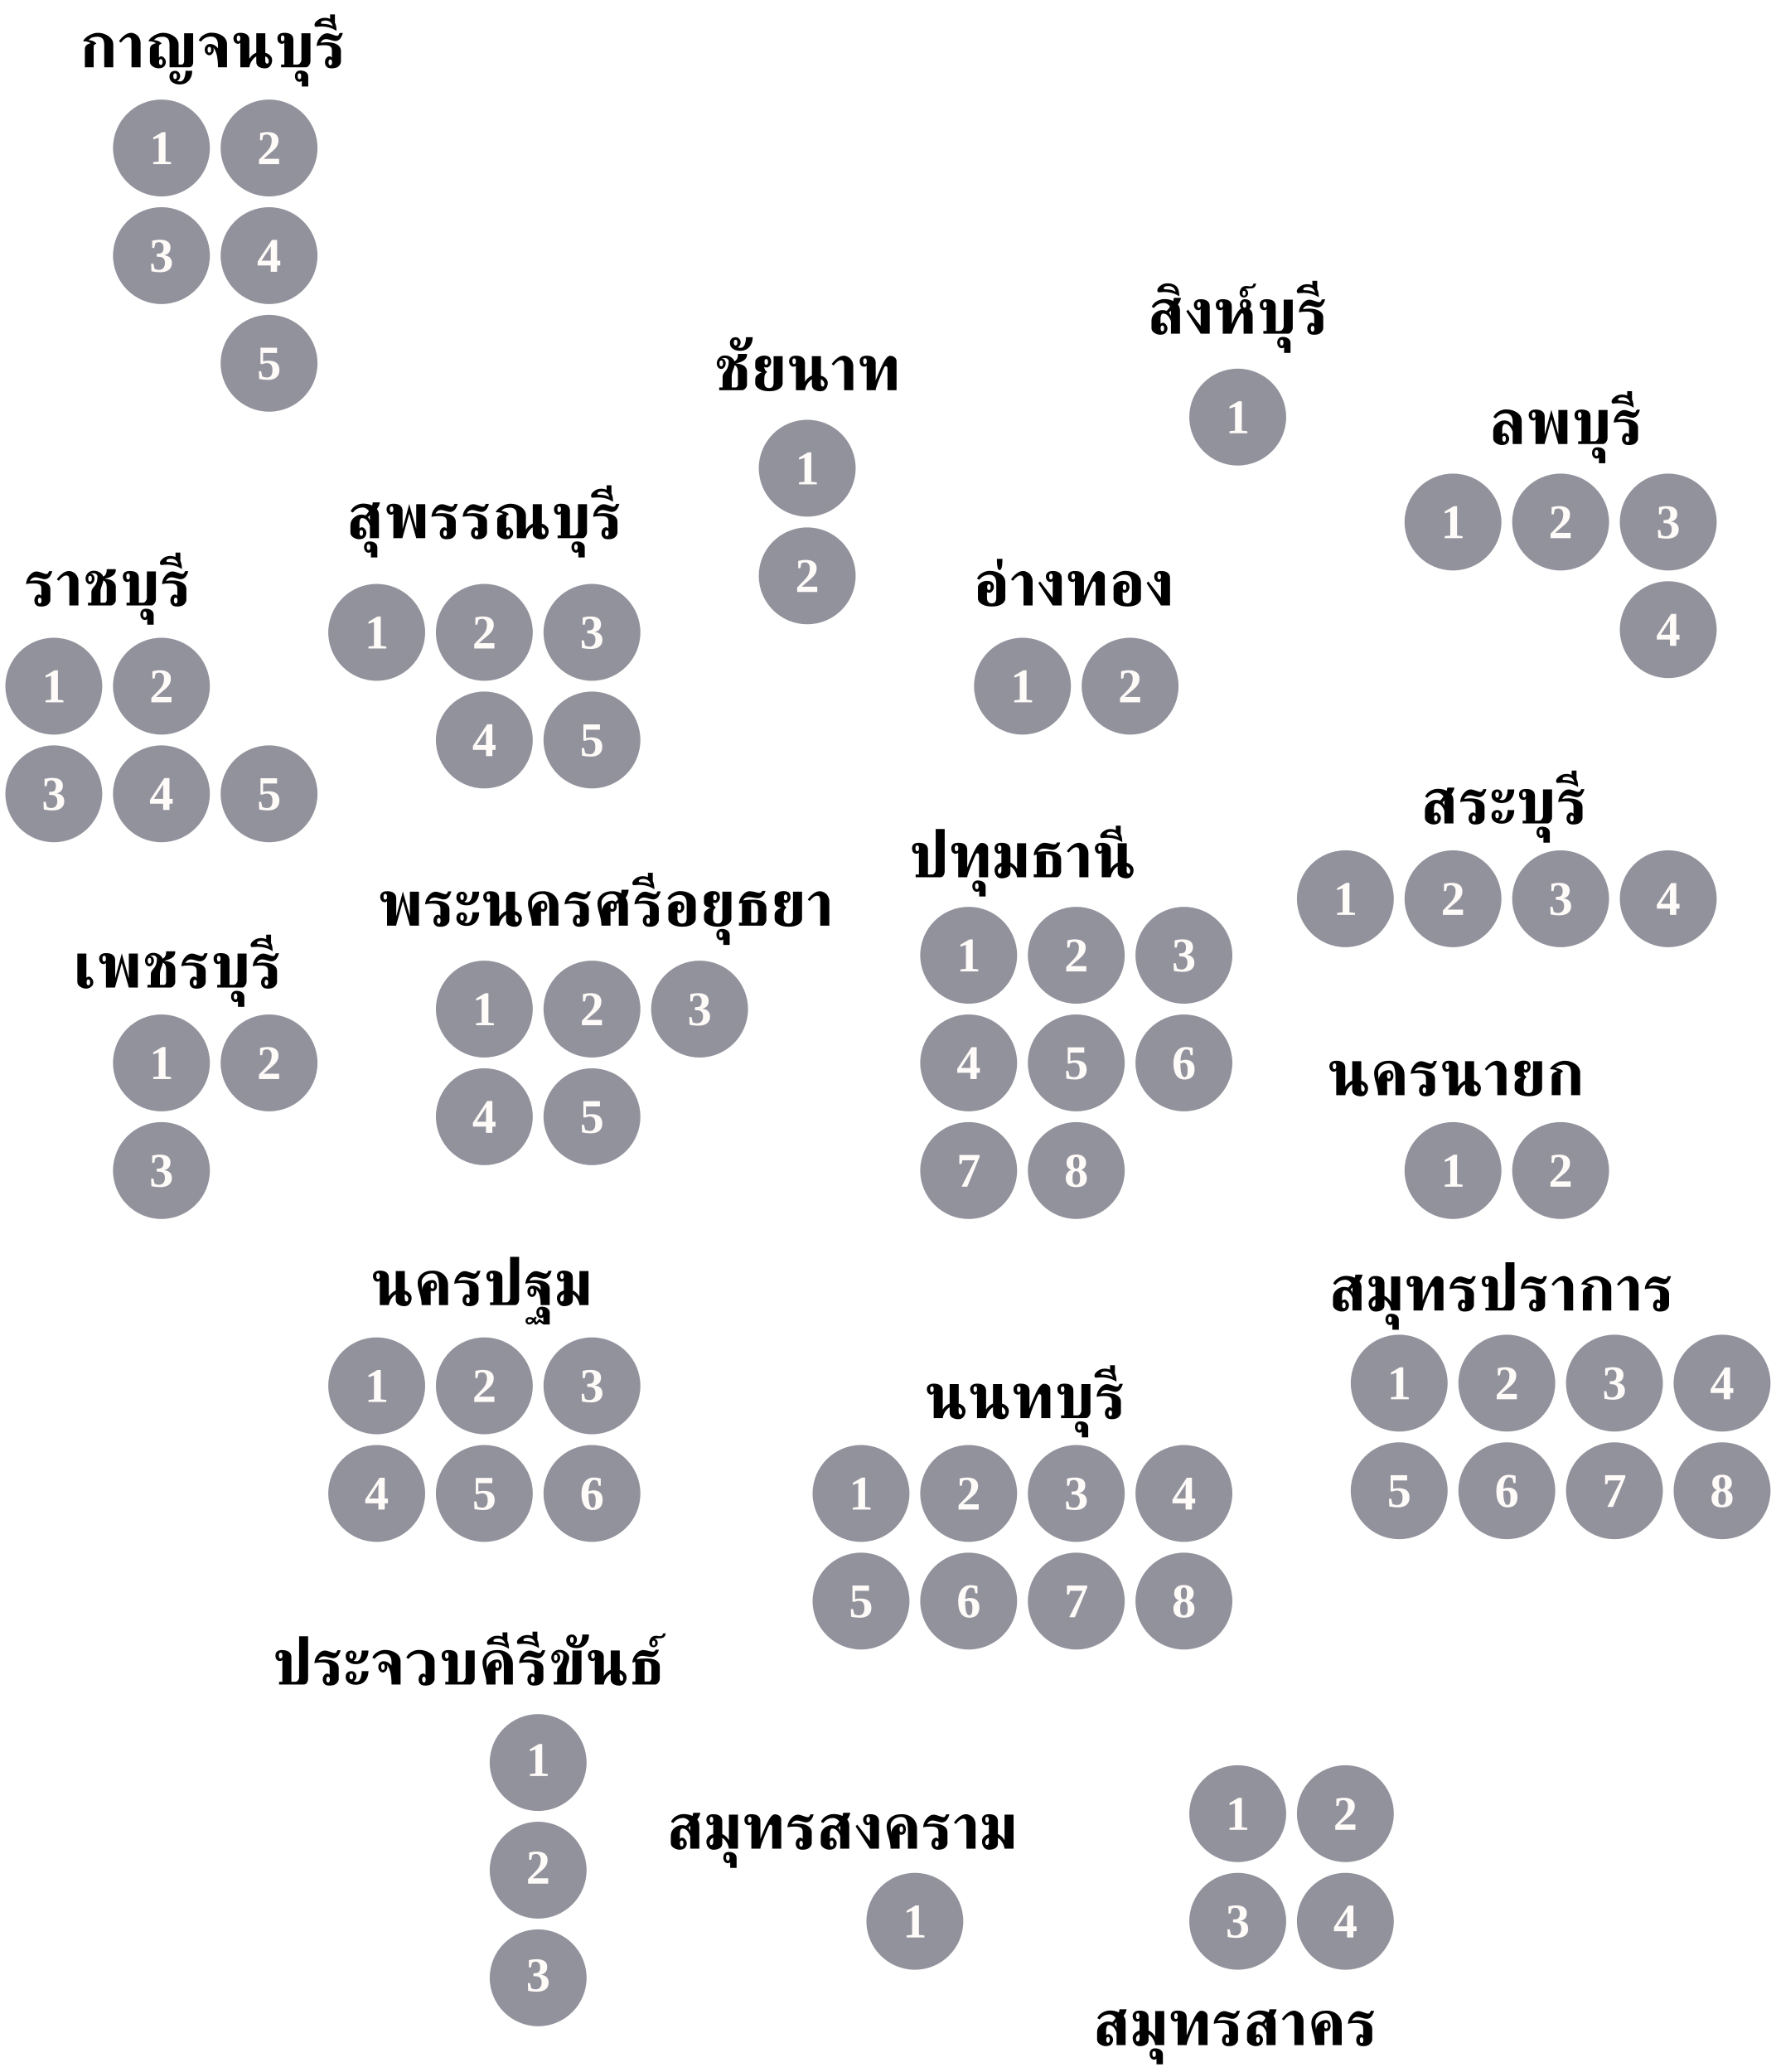
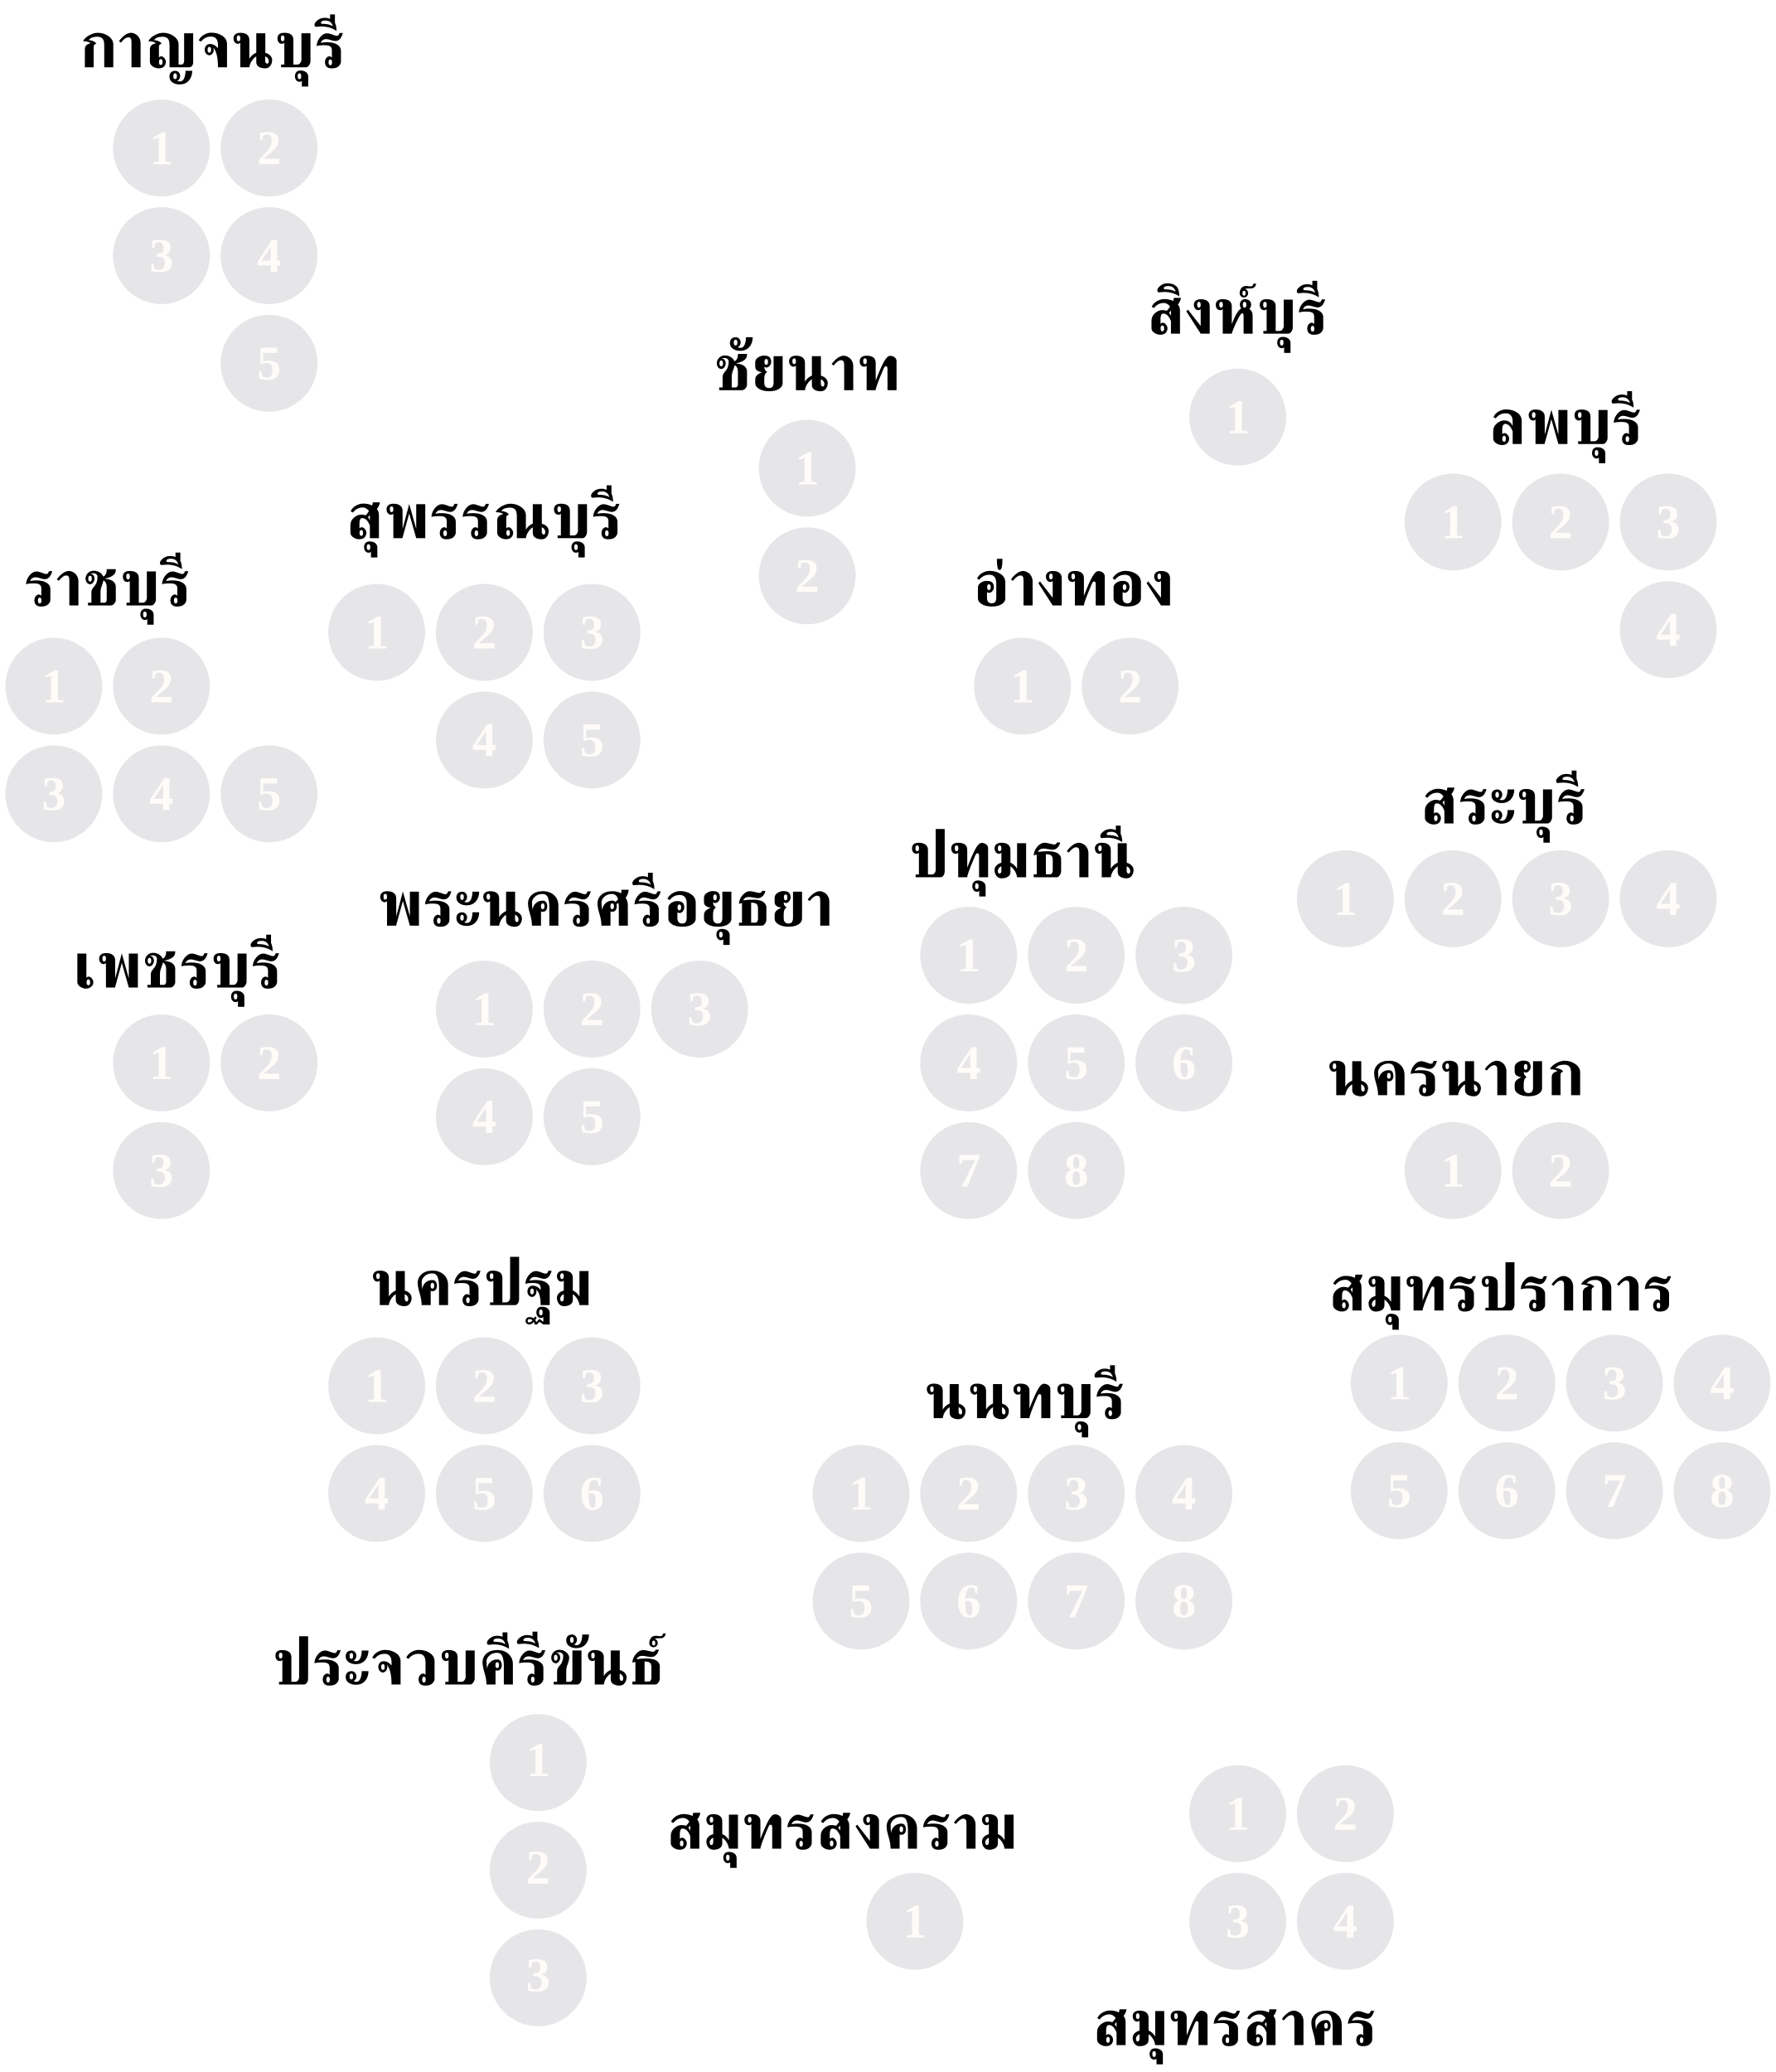
<svg xmlns="http://www.w3.org/2000/svg" width="660" height="770" viewBox="0 0 660 770" fill="none">
  <g id="region-2">
    <g id="province-72">
      <g id="SPB_5" style="pointer-events: all; cursor: pointer; transform: scale(1);">
        <g id="text_1">
-           <circle cx="220" cy="275" r="18" fill="rgb(146, 146, 157)" />
+           <circle cx="220" cy="275" r="18" fill="rgb(146 146 157 / 23%)" />
          <text x="220" y="281" text-anchor="middle" font-size="18" font-weight="bold" fill="#FFFBF8">5</text>
        </g>
      </g>
      <g id="SPB_4" style="pointer-events: all; cursor: pointer; transform: scale(1);">
        <g id="text_2">
-           <circle cx="180" cy="275" r="18" fill="rgb(146, 146, 157)" />
+           <circle cx="180" cy="275" r="18" fill="rgb(146 146 157 / 23%)" />
          <text x="180" y="281" text-anchor="middle" font-size="18" font-weight="bold" fill="#FFFBF8">4</text>
        </g>
      </g>
      <g id="SPB_3" style="pointer-events: all; cursor: pointer; transform: scale(1);">
        <g id="text_3">
-           <circle cx="220" cy="235" r="18" fill="rgb(146, 146, 157)" />
+           <circle cx="220" cy="235" r="18" fill="rgb(146 146 157 / 23%)" />
          <text x="220" y="241" text-anchor="middle" font-size="18" font-weight="bold" fill="#FFFBF8">3</text>
        </g>
      </g>
      <g id="SPB_2" style="pointer-events: all; cursor: pointer; transform: scale(1);">
        <g id="text_4">
-           <circle cx="180" cy="235" r="18" fill="rgb(146, 146, 157)" />
+           <circle cx="180" cy="235" r="18" fill="rgb(146 146 157 / 23%)" />
          <text x="180" y="241" text-anchor="middle" font-size="18" font-weight="bold" fill="#FFFBF8">2</text>
        </g>
      </g>
      <g id="SPB_1" style="pointer-events: all; cursor: pointer; transform: scale(1);">
        <g id="text_5">
-           <circle cx="140" cy="235" r="18" fill="rgb(146, 146, 157)" />
+           <circle cx="140" cy="235" r="18" fill="rgb(146 146 157 / 23%)" />
          <text x="140" y="241" text-anchor="middle" font-size="18" font-weight="bold" fill="#FFFBF8">1</text>
        </g>
      </g>
      <g id="SPB_name" style="cursor: pointer;">
        <rect x="118" y="175" width="125" height="35" rx="4" fill="transparent" />
        <text x="180" y="200" text-anchor="middle" font-size="24" font-weight="bold" fill="#000">สุพรรณบุรี</text>
      </g>
    </g>
    <g id="province-15">
      <g id="ATG_2" style="pointer-events: all; cursor: pointer; transform: scale(1);">
        <g id="text_6">
-           <circle cx="420" cy="255" r="18" fill="rgb(146, 146, 157)" />
+           <circle cx="420" cy="255" r="18" fill="rgb(146 146 157 / 23%)" />
          <text x="420" y="261" text-anchor="middle" font-size="18" font-weight="bold" fill="#FFFBF8">2</text>
        </g>
      </g>
      <g id="ATG_1" style="pointer-events: all; cursor: pointer; transform: scale(1);">
        <g id="text_7">
-           <circle cx="380" cy="255" r="18" fill="rgb(146, 146, 157)" />
+           <circle cx="380" cy="255" r="18" fill="rgb(146 146 157 / 23%)" />
          <text x="380" y="261" text-anchor="middle" font-size="18" font-weight="bold" fill="#FFFBF8">1</text>
        </g>
      </g>
      <g id="ATG_name" style="cursor: pointer;">
        <rect x="353" y="200" width="94" height="35" rx="4" fill="transparent" />
        <text x="399" y="225" text-anchor="middle" font-size="24" font-weight="bold" fill="#000">อ่างทอง</text>
      </g>
    </g>
    <g id="province-14">
      <g id="AYA_5" style="pointer-events: all; cursor: pointer; transform: scale(1);">
        <g id="text_8">
-           <circle cx="220" cy="415" r="18" fill="rgb(146, 146, 157)" />
+           <circle cx="220" cy="415" r="18" fill="rgb(146 146 157 / 23%)" />
          <text x="220" y="421" text-anchor="middle" font-size="18" font-weight="bold" fill="#FFFBF8">5</text>
        </g>
      </g>
      <g id="AYA_4" style="pointer-events: all; cursor: pointer; transform: scale(1);">
        <g id="text_9">
-           <circle cx="180" cy="415" r="18" fill="rgb(146, 146, 157)" />
+           <circle cx="180" cy="415" r="18" fill="rgb(146 146 157 / 23%)" />
          <text x="180" y="421" text-anchor="middle" font-size="18" font-weight="bold" fill="#FFFBF8">4</text>
        </g>
      </g>
      <g id="AYA_3" style="pointer-events: all; cursor: pointer; transform: scale(1);">
        <g id="text_10">
-           <circle cx="260" cy="375" r="18" fill="rgb(146, 146, 157)" />
+           <circle cx="260" cy="375" r="18" fill="rgb(146 146 157 / 23%)" />
          <text x="260" y="381" text-anchor="middle" font-size="18" font-weight="bold" fill="#FFFBF8">3</text>
        </g>
      </g>
      <g id="AYA_2" style="pointer-events: all; cursor: pointer; transform: scale(1);">
        <g id="text_11">
-           <circle cx="220" cy="375" r="18" fill="rgb(146, 146, 157)" />
+           <circle cx="220" cy="375" r="18" fill="rgb(146 146 157 / 23%)" />
          <text x="220" y="381" text-anchor="middle" font-size="18" font-weight="bold" fill="#FFFBF8">2</text>
        </g>
      </g>
      <g id="AYA_1" style="pointer-events: all; cursor: pointer; transform: scale(1);">
        <g id="text_12">
-           <circle cx="180" cy="375" r="18" fill="rgb(146, 146, 157)" />
+           <circle cx="180" cy="375" r="18" fill="rgb(146 146 157 / 23%)" />
          <text x="180" y="381" text-anchor="middle" font-size="18" font-weight="bold" fill="#FFFBF8">1</text>
        </g>
      </g>
      <g id="AYA_name" style="cursor: pointer;">
        <rect x="128" y="319" width="195" height="35" rx="4" fill="transparent" />
        <text x="225" y="344" text-anchor="middle" font-size="24" font-weight="bold" fill="#000">พระนครศรีอยุธยา</text>
      </g>
    </g>
    <g id="province-13">
      <g id="PTE_8" style="pointer-events: all; cursor: pointer; transform: scale(1);">
        <g id="text_13">
-           <circle cx="400" cy="435" r="18" fill="rgb(146, 146, 157)" />
+           <circle cx="400" cy="435" r="18" fill="rgb(146 146 157 / 23%)" />
          <text x="400" y="441" text-anchor="middle" font-size="18" font-weight="bold" fill="#FFFBF8">8</text>
        </g>
      </g>
      <g id="PTE_7" style="pointer-events: all; cursor: pointer; transform: scale(1);">
        <g id="text_13">
-           <circle cx="360" cy="435" r="18" fill="rgb(146, 146, 157)" />
+           <circle cx="360" cy="435" r="18" fill="rgb(146 146 157 / 23%)" />
          <text x="360" y="441" text-anchor="middle" font-size="18" font-weight="bold" fill="#FFFBF8">7</text>
        </g>
      </g>
      <g id="PTE_6" style="pointer-events: all; cursor: pointer; transform: scale(1);">
        <g id="text_14">
-           <circle cx="440" cy="395" r="18" fill="rgb(146, 146, 157)" />
+           <circle cx="440" cy="395" r="18" fill="rgb(146 146 157 / 23%)" />
          <text x="440" y="401" text-anchor="middle" font-size="18" font-weight="bold" fill="#FFFBF8">6</text>
        </g>
      </g>
      <g id="PTE_5" style="pointer-events: all; cursor: pointer; transform: scale(1);">
        <g id="text_15">
-           <circle cx="400" cy="395" r="18" fill="rgb(146, 146, 157)" />
+           <circle cx="400" cy="395" r="18" fill="rgb(146 146 157 / 23%)" />
          <text x="400" y="401" text-anchor="middle" font-size="18" font-weight="bold" fill="#FFFBF8">5</text>
        </g>
      </g>
      <g id="PTE_4" style="pointer-events: all; cursor: pointer; transform: scale(1);">
        <g id="text_16">
-           <circle cx="360" cy="395" r="18" fill="rgb(146, 146, 157)" />
+           <circle cx="360" cy="395" r="18" fill="rgb(146 146 157 / 23%)" />
          <text x="360" y="401" text-anchor="middle" font-size="18" font-weight="bold" fill="#FFFBF8">4</text>
        </g>
      </g>
      <g id="PTE_3" style="pointer-events: all; cursor: pointer; transform: scale(1);">
        <g id="text_17">
-           <circle cx="440" cy="355" r="18" fill="rgb(146, 146, 157)" />
+           <circle cx="440" cy="355" r="18" fill="rgb(146 146 157 / 23%)" />
          <text x="440" y="361" text-anchor="middle" font-size="18" font-weight="bold" fill="#FFFBF8">3</text>
        </g>
      </g>
      <g id="PTE_2" style="pointer-events: all; cursor: pointer; transform: scale(1);">
        <g id="text_18">
-           <circle cx="400" cy="355" r="18" fill="rgb(146, 146, 157)" />
+           <circle cx="400" cy="355" r="18" fill="rgb(146 146 157 / 23%)" />
          <text x="400" y="361" text-anchor="middle" font-size="18" font-weight="bold" fill="#FFFBF8">2</text>
        </g>
      </g>
      <g id="PTE_1" style="pointer-events: all; cursor: pointer; transform: scale(1);">
        <g id="text_19">
-           <circle cx="360" cy="355" r="18" fill="rgb(146, 146, 157)" />
+           <circle cx="360" cy="355" r="18" fill="rgb(146 146 157 / 23%)" />
          <text x="360" y="361" text-anchor="middle" font-size="18" font-weight="bold" fill="#FFFBF8">1</text>
        </g>
      </g>
      <g id="PTE_name" style="cursor: pointer;">
        <rect x="329" y="299" width="102" height="35" rx="4" fill="transparent" />
        <text x="380" y="326" text-anchor="middle" font-size="24" font-weight="bold" fill="#000">ปทุมธานี</text>
      </g>
    </g>
    <g id="province-12">
      <g id="NBI_8" style="pointer-events: all; cursor: pointer; transform: scale(1);">
        <g id="text_20">
-           <circle cx="440" cy="595" r="18" fill="rgb(146, 146, 157)" />
+           <circle cx="440" cy="595" r="18" fill="rgb(146 146 157 / 23%)" />
          <text x="440" y="601" text-anchor="middle" font-size="18" font-weight="bold" fill="#FFFBF8">8</text>
        </g>
      </g>
      <g id="NBI_7" style="pointer-events: all; cursor: pointer; transform: scale(1);">
        <g id="text_21">
-           <circle cx="400" cy="595" r="18" fill="rgb(146, 146, 157)" />
+           <circle cx="400" cy="595" r="18" fill="rgb(146 146 157 / 23%)" />
          <text x="400" y="601" text-anchor="middle" font-size="18" font-weight="bold" fill="#FFFBF8">7</text>
        </g>
      </g>
      <g id="NBI_6" style="pointer-events: all; cursor: pointer; transform: scale(1);">
        <g id="text_22">
-           <circle cx="360" cy="595" r="18" fill="rgb(146, 146, 157)" />
+           <circle cx="360" cy="595" r="18" fill="rgb(146 146 157 / 23%)" />
          <text x="360" y="601" text-anchor="middle" font-size="18" font-weight="bold" fill="#FFFBF8">6</text>
        </g>
      </g>
      <g id="NBI_5" style="pointer-events: all; cursor: pointer; transform: scale(1);">
        <g id="text_23">
-           <circle cx="320" cy="595" r="18" fill="rgb(146, 146, 157)" />
+           <circle cx="320" cy="595" r="18" fill="rgb(146 146 157 / 23%)" />
          <text x="320" y="601" text-anchor="middle" font-size="18" font-weight="bold" fill="#FFFBF8">5</text>
        </g>
      </g>
      <g id="NBI_4" style="pointer-events: all; cursor: pointer; transform: scale(1);">
        <g id="text_24">
-           <circle cx="440" cy="555" r="18" fill="rgb(146, 146, 157)" />
+           <circle cx="440" cy="555" r="18" fill="rgb(146 146 157 / 23%)" />
          <text x="440" y="561" text-anchor="middle" font-size="18" font-weight="bold" fill="#FFFBF8">4</text>
        </g>
      </g>
      <g id="NBI_3" style="pointer-events: all; cursor: pointer; transform: scale(1);">
        <g id="text_25">
-           <circle cx="400" cy="555" r="18" fill="rgb(146, 146, 157)" />
+           <circle cx="400" cy="555" r="18" fill="rgb(146 146 157 / 23%)" />
          <text x="400" y="561" text-anchor="middle" font-size="18" font-weight="bold" fill="#FFFBF8">3</text>
        </g>
      </g>
      <g id="NBI_2" style="pointer-events: all; cursor: pointer; transform: scale(1);">
        <g id="text_26">
-           <circle cx="360" cy="555" r="18" fill="rgb(146, 146, 157)" />
+           <circle cx="360" cy="555" r="18" fill="rgb(146 146 157 / 23%)" />
          <text x="360" y="561" text-anchor="middle" font-size="18" font-weight="bold" fill="#FFFBF8">2</text>
        </g>
      </g>
      <g id="NBI_1" style="pointer-events: all; cursor: pointer; transform: scale(1);">
        <g id="text_27">
-           <circle cx="320" cy="555" r="18" fill="rgb(146, 146, 157)" />
+           <circle cx="320" cy="555" r="18" fill="rgb(146 146 157 / 23%)" />
          <text x="320" y="561" text-anchor="middle" font-size="18" font-weight="bold" fill="#FFFBF8">1</text>
        </g>
      </g>
      <g id="NBI_name" style="cursor: pointer;">
        <rect x="338" y="500" width="88" height="35" rx="4" fill="transparent" />
        <text x="381" y="527" text-anchor="middle" font-size="24" font-weight="bold" fill="#000">นนทบุรี</text>
      </g>
    </g>
    <g id="province-73">
      <g id="NPT_6" style="pointer-events: all; cursor: pointer; transform: scale(1);">
        <g id="text_28">
-           <circle cx="220" cy="555" r="18" fill="rgb(146, 146, 157)" />
+           <circle cx="220" cy="555" r="18" fill="rgb(146 146 157 / 23%)" />
          <text x="220" y="561" text-anchor="middle" font-size="18" font-weight="bold" fill="#FFFBF8">6</text>
        </g>
      </g>
      <g id="NPT_5" style="pointer-events: all; cursor: pointer; transform: scale(1);">
        <g id="text_29">
-           <circle cx="180" cy="555" r="18" fill="rgb(146, 146, 157)" />
+           <circle cx="180" cy="555" r="18" fill="rgb(146 146 157 / 23%)" />
          <text x="180" y="561" text-anchor="middle" font-size="18" font-weight="bold" fill="#FFFBF8">5</text>
        </g>
      </g>
      <g id="NPT_4" style="pointer-events: all; cursor: pointer; transform: scale(1);">
        <g id="text_30">
-           <circle cx="140" cy="555" r="18" fill="rgb(146, 146, 157)" />
+           <circle cx="140" cy="555" r="18" fill="rgb(146 146 157 / 23%)" />
          <text x="140" y="561" text-anchor="middle" font-size="18" font-weight="bold" fill="#FFFBF8">4</text>
        </g>
      </g>
      <g id="NPT_3" style="pointer-events: all; cursor: pointer; transform: scale(1);">
        <g id="text_31">
-           <circle cx="220" cy="515" r="18" fill="rgb(146, 146, 157)" />
+           <circle cx="220" cy="515" r="18" fill="rgb(146 146 157 / 23%)" />
          <text x="220" y="521" text-anchor="middle" font-size="18" font-weight="bold" fill="#FFFBF8">3</text>
        </g>
      </g>
      <g id="NPT_2" style="pointer-events: all; cursor: pointer; transform: scale(1);">
        <g id="text_32">
-           <circle cx="180" cy="515" r="18" fill="rgb(146, 146, 157)" />
+           <circle cx="180" cy="515" r="18" fill="rgb(146 146 157 / 23%)" />
          <text x="180" y="521" text-anchor="middle" font-size="18" font-weight="bold" fill="#FFFBF8">2</text>
        </g>
      </g>
      <g id="NPT_1" style="pointer-events: all; cursor: pointer; transform: scale(1);">
        <g id="text_33">
-           <circle cx="140" cy="515" r="18" fill="rgb(146, 146, 157)" />
+           <circle cx="140" cy="515" r="18" fill="rgb(146 146 157 / 23%)" />
          <text x="140" y="521" text-anchor="middle" font-size="18" font-weight="bold" fill="#FFFBF8">1</text>
        </g>
      </g>
      <g id="NPT_name" style="cursor: pointer;">
        <rect x="129" y="460" width="102" height="35" rx="4" fill="transparent" />
        <text x="179" y="485" text-anchor="middle" font-size="24" font-weight="bold" fill="#000">นครปฐม</text>
      </g>
    </g>
    <g id="province-18">
      <g id="CNT_2" style="pointer-events: all; cursor: pointer; transform: scale(1);">
        <g id="text_34">
-           <circle cx="300" cy="214" r="18" fill="rgb(146, 146, 157)" />
+           <circle cx="300" cy="214" r="18" fill="rgb(146 146 157 / 23%)" />
          <text x="300" y="220" text-anchor="middle" font-size="18" font-weight="bold" fill="#FFFBF8">2</text>
        </g>
      </g>
      <g id="CNT_1" style="pointer-events: all; cursor: pointer; transform: scale(1);">
        <g id="text_35">
-           <circle cx="300" cy="174" r="18" fill="rgb(146, 146, 157)" />
+           <circle cx="300" cy="174" r="18" fill="rgb(146 146 157 / 23%)" />
          <text x="300" y="180" text-anchor="middle" font-size="18" font-weight="bold" fill="#FFFBF8">1</text>
        </g>
      </g>
      <g id="CNT_name" style="cursor: pointer;">
        <rect x="258" y="119" width="85" height="35" rx="4" fill="transparent" />
        <text x="300" y="145" text-anchor="middle" font-size="24" font-weight="bold" fill="#000">ชัยนาท</text>
      </g>
    </g>
    <g id="province-19">
      <g id="SRI_4" style="pointer-events: all; cursor: pointer; transform: scale(1);">
        <g id="text_36">
-           <circle cx="620" cy="334" r="18" fill="rgb(146, 146, 157)" />
+           <circle cx="620" cy="334" r="18" fill="rgb(146 146 157 / 23%)" />
          <text x="620" y="340" text-anchor="middle" font-size="18" font-weight="bold" fill="#FFFBF8">4</text>
        </g>
      </g>
      <g id="SRI_3" style="pointer-events: all; cursor: pointer; transform: scale(1);">
        <g id="text_37">
-           <circle cx="580" cy="334" r="18" fill="rgb(146, 146, 157)" />
+           <circle cx="580" cy="334" r="18" fill="rgb(146 146 157 / 23%)" />
          <text x="580" y="340" text-anchor="middle" font-size="18" font-weight="bold" fill="#FFFBF8">3</text>
        </g>
      </g>
      <g id="SRI_2" style="pointer-events: all; cursor: pointer; transform: scale(1);">
        <g id="text_38">
-           <circle cx="540" cy="334" r="18" fill="rgb(146, 146, 157)" />
+           <circle cx="540" cy="334" r="18" fill="rgb(146 146 157 / 23%)" />
          <text x="540" y="340" text-anchor="middle" font-size="18" font-weight="bold" fill="#FFFBF8">2</text>
        </g>
      </g>
      <g id="SRI_1" style="pointer-events: all; cursor: pointer; transform: scale(1);">
        <g id="text_39">
-           <circle cx="500" cy="334" r="18" fill="rgb(146, 146, 157)" />
+           <circle cx="500" cy="334" r="18" fill="rgb(146 146 157 / 23%)" />
          <text x="500" y="340" text-anchor="middle" font-size="18" font-weight="bold" fill="#FFFBF8">1</text>
        </g>
      </g>
      <g id="SRI_name" style="cursor: pointer;">
        <rect x="521" y="280" width="78" height="35" rx="4" fill="transparent" />
        <text x="559" y="306" text-anchor="middle" font-size="24" font-weight="bold" fill="#000">สระบุรี</text>
      </g>
    </g>
    <g id="province-74">
      <g id="SKN_4" style="pointer-events: all; cursor: pointer; transform: scale(1);">
        <g id="text_40">
-           <circle cx="500" cy="714" r="18" fill="rgb(146, 146, 157)" />
+           <circle cx="500" cy="714" r="18" fill="rgb(146 146 157 / 23%)" />
          <text x="500" y="720" text-anchor="middle" font-size="18" font-weight="bold" fill="#FFFBF8">4</text>
        </g>
      </g>
      <g id="SKN_3" style="pointer-events: all; cursor: pointer; transform: scale(1);">
        <g id="text_40">
-           <circle cx="460" cy="714" r="18" fill="rgb(146, 146, 157)" />
+           <circle cx="460" cy="714" r="18" fill="rgb(146 146 157 / 23%)" />
          <text x="460" y="720" text-anchor="middle" font-size="18" font-weight="bold" fill="#FFFBF8">3</text>
        </g>
      </g>
      <g id="SKN_2" style="pointer-events: all; cursor: pointer; transform: scale(1);">
        <g id="text_41">
-           <circle cx="500" cy="674" r="18" fill="rgb(146, 146, 157)" />
+           <circle cx="500" cy="674" r="18" fill="rgb(146 146 157 / 23%)" />
          <text x="500" y="680" text-anchor="middle" font-size="18" font-weight="bold" fill="#FFFBF8">2</text>
        </g>
      </g>
      <g id="SKN_1" style="pointer-events: all; cursor: pointer; transform: scale(1);">
        <g id="text_42">
-           <circle cx="460" cy="674" r="18" fill="rgb(146, 146, 157)" />
+           <circle cx="460" cy="674" r="18" fill="rgb(146 146 157 / 23%)" />
          <text x="460" y="680" text-anchor="middle" font-size="18" font-weight="bold" fill="#FFFBF8">1</text>
        </g>
      </g>
      <g id="SKN_name" style="cursor: pointer;">
        <rect x="395.5" y="735" width="128" height="35" rx="4" fill="transparent" />
        <text x="459" y="760" text-anchor="middle" font-size="24" font-weight="bold" fill="#000">สมุทรสาคร</text>
      </g>
    </g>
    <g id="province-75">
      <g id="SKM_1" style="pointer-events: all; cursor: pointer; transform: scale(1);">
        <g id="text_43">
-           <circle cx="340" cy="714" r="18" fill="rgb(146, 146, 157)" />
+           <circle cx="340" cy="714" r="18" fill="rgb(146 146 157 / 23%)" />
          <text x="340" y="720" text-anchor="middle" font-size="18" font-weight="bold" fill="#FFFBF8">1</text>
        </g>
      </g>
      <g id="SKM_name" style="cursor: pointer;">
        <rect x="235" y="660" width="156" height="35" rx="4" fill="transparent" />
        <text x="313" y="687" text-anchor="middle" font-size="24" font-weight="bold" fill="#000">สมุทรสงคราม</text>
      </g>
    </g>
    <g id="province-11">
      <g id="SPK_8" style="pointer-events: all; cursor: pointer; transform: scale(1);">
        <g id="text_44">
-           <circle cx="640" cy="554" r="18" fill="rgb(146, 146, 157)" />
+           <circle cx="640" cy="554" r="18" fill="rgb(146 146 157 / 23%)" />
          <text x="640" y="560" text-anchor="middle" font-size="18" font-weight="bold" fill="#FFFBF8">8</text>
        </g>
      </g>
      <g id="SPK_7" style="pointer-events: all; cursor: pointer; transform: scale(1);">
        <g id="text_45">
-           <circle cx="600" cy="554" r="18" fill="rgb(146, 146, 157)" />
+           <circle cx="600" cy="554" r="18" fill="rgb(146 146 157 / 23%)" />
          <text x="600" y="560" text-anchor="middle" font-size="18" font-weight="bold" fill="#FFFBF8">7</text>
        </g>
      </g>
      <g id="SPK_6" style="pointer-events: all; cursor: pointer; transform: scale(1);">
        <g id="text_46">
-           <circle cx="560" cy="554" r="18" fill="rgb(146, 146, 157)" />
+           <circle cx="560" cy="554" r="18" fill="rgb(146 146 157 / 23%)" />
          <text x="560" y="560" text-anchor="middle" font-size="18" font-weight="bold" fill="#FFFBF8">6</text>
        </g>
      </g>
      <g id="SPK_5" style="pointer-events: all; cursor: pointer; transform: scale(1);">
        <g id="text_47">
-           <circle cx="520" cy="554" r="18" fill="rgb(146, 146, 157)" />
+           <circle cx="520" cy="554" r="18" fill="rgb(146 146 157 / 23%)" />
          <text x="520" y="560" text-anchor="middle" font-size="18" font-weight="bold" fill="#FFFBF8">5</text>
        </g>
      </g>
      <g id="SPK_4" style="pointer-events: all; cursor: pointer; transform: scale(1);">
        <g id="text_48">
-           <circle cx="640" cy="514" r="18" fill="rgb(146, 146, 157)" />
+           <circle cx="640" cy="514" r="18" fill="rgb(146 146 157 / 23%)" />
          <text x="640" y="520" text-anchor="middle" font-size="18" font-weight="bold" fill="#FFFBF8">4</text>
        </g>
      </g>
      <g id="SPK_3" style="pointer-events: all; cursor: pointer; transform: scale(1);">
        <g id="text_49">
-           <circle cx="600" cy="514" r="18" fill="rgb(146, 146, 157)" />
+           <circle cx="600" cy="514" r="18" fill="rgb(146 146 157 / 23%)" />
          <text x="600" y="520" text-anchor="middle" font-size="18" font-weight="bold" fill="#FFFBF8">3</text>
        </g>
      </g>
      <g id="SPK_2" style="pointer-events: all; cursor: pointer; transform: scale(1);">
        <g id="text_50">
-           <circle cx="560" cy="514" r="18" fill="rgb(146, 146, 157)" />
+           <circle cx="560" cy="514" r="18" fill="rgb(146 146 157 / 23%)" />
          <text x="560" y="520" text-anchor="middle" font-size="18" font-weight="bold" fill="#FFFBF8">2</text>
        </g>
      </g>
      <g id="SPK_1" style="pointer-events: all; cursor: pointer; transform: scale(1);">
        <g id="text_51">
-           <circle cx="520" cy="514" r="18" fill="rgb(146, 146, 157)" />
+           <circle cx="520" cy="514" r="18" fill="rgb(146 146 157 / 23%)" />
          <text x="520" y="520" text-anchor="middle" font-size="18" font-weight="bold" fill="#FFFBF8">1</text>
        </g>
      </g>
      <g id="SPK_name" style="cursor: pointer;">
        <rect x="481.5" y="460" width="154" height="35" rx="4" fill="transparent" />
        <text x="558" y="487" text-anchor="middle" font-size="24" font-weight="bold" fill="#000">สมุทรปราการ</text>
      </g>
    </g>
    <g id="province-16">
      <g id="LRI_4" style="pointer-events: all; cursor: pointer; transform: scale(1);">
        <g id="text_53">
-           <circle cx="620" cy="234" r="18" fill="rgb(146, 146, 157)" />
+           <circle cx="620" cy="234" r="18" fill="rgb(146 146 157 / 23%)" />
          <text x="620" y="240" text-anchor="middle" font-size="18" font-weight="bold" fill="#FFFBF8">4</text>
        </g>
      </g>
      <g id="LRI_3" style="pointer-events: all; cursor: pointer; transform: scale(1);">
        <g id="text_54">
-           <circle cx="620" cy="194" r="18" fill="rgb(146, 146, 157)" />
+           <circle cx="620" cy="194" r="18" fill="rgb(146 146 157 / 23%)" />
          <text x="620" y="200" text-anchor="middle" font-size="18" font-weight="bold" fill="#FFFBF8">3</text>
        </g>
      </g>
      <g id="LRI_2" style="pointer-events: all; cursor: pointer; transform: scale(1);">
        <g id="text_55">
-           <circle cx="580" cy="194" r="18" fill="rgb(146, 146, 157)" />
+           <circle cx="580" cy="194" r="18" fill="rgb(146 146 157 / 23%)" />
          <text x="580" y="200" text-anchor="middle" font-size="18" font-weight="bold" fill="#FFFBF8">2</text>
        </g>
      </g>
      <g id="LRI_1" style="pointer-events: all; cursor: pointer; transform: scale(1);">
        <g id="text_56">
-           <circle cx="540" cy="194" r="18" fill="rgb(146, 146, 157)" />
+           <circle cx="540" cy="194" r="18" fill="rgb(146 146 157 / 23%)" />
          <text x="540" y="200" text-anchor="middle" font-size="18" font-weight="bold" fill="#FFFBF8">1</text>
        </g>
      </g>
      <g id="LRI_name" style="cursor: pointer;">
        <rect x="542" y="140" width="76" height="35" rx="4" fill="transparent" />
        <text x="582" y="165" text-anchor="middle" font-size="24" font-weight="bold" fill="#000">ลพบุรี</text>
      </g>
    </g>
    <g id="province-26">
      <g id="NYK_2" style="pointer-events: all; cursor: pointer; transform: scale(1);">
        <g id="text_57">
-           <circle cx="580" cy="435" r="18" fill="rgb(146, 146, 157)" />
+           <circle cx="580" cy="435" r="18" fill="rgb(146 146 157 / 23%)" />
          <text x="580" y="441" text-anchor="middle" font-size="18" font-weight="bold" fill="#FFFBF8">2</text>
        </g>
      </g>
      <g id="NYK_1" style="pointer-events: all; cursor: pointer; transform: scale(1);">
        <g id="text_58">
-           <circle cx="540" cy="435" r="18" fill="rgb(146, 146, 157)" />
+           <circle cx="540" cy="435" r="18" fill="rgb(146 146 157 / 23%)" />
          <text x="540" y="441" text-anchor="middle" font-size="18" font-weight="bold" fill="#FFFBF8">1</text>
        </g>
      </g>
      <g id="NYK_name" style="cursor: pointer;">
        <rect x="483.5" y="380" width="116" height="35" rx="4" fill="transparent" />
        <text x="541" y="407" text-anchor="middle" font-size="24" font-weight="bold" fill="#000">นครนายก</text>
      </g>
    </g>
    <g id="province-17">
      <g id="SBR_1" style="pointer-events: all; cursor: pointer; transform: scale(1);">
        <g id="text_59">
-           <circle cx="460" cy="155" r="18" fill="rgb(146, 146, 157)" />
+           <circle cx="460" cy="155" r="18" fill="rgb(146 146 157 / 23%)" />
          <text x="460" y="161" text-anchor="middle" font-size="18" font-weight="bold" fill="#FFFBF8">1</text>
        </g>
      </g>
      <g id="SBR_name" style="cursor: pointer;">
        <rect x="419" y="96" width="83" height="35" rx="4" fill="transparent" />
        <text x="460" y="124" text-anchor="middle" font-size="24" font-weight="bold" fill="#000">สิงห์บุรี</text>
      </g>
    </g>
    <g id="province-71">
      <g id="KRI_5" style="pointer-events: all; cursor: pointer; transform: scale(1);">
        <g id="text_60">
-           <circle cx="100" cy="135" r="18" fill="rgb(146, 146, 157)" />
+           <circle cx="100" cy="135" r="18" fill="rgb(146 146 157 / 23%)" />
          <text x="100" y="141" text-anchor="middle" font-size="18" font-weight="bold" fill="#FFFBF8">5</text>
        </g>
      </g>
      <g id="KRI_4" style="pointer-events: all; cursor: pointer; transform: scale(1);">
        <g id="text_61">
-           <circle cx="100" cy="95" r="18" fill="rgb(146, 146, 157)" />
+           <circle cx="100" cy="95" r="18" fill="rgb(146 146 157 / 23%)" />
          <text x="100" y="101" text-anchor="middle" font-size="18" font-weight="bold" fill="#FFFBF8">4</text>
        </g>
      </g>
      <g id="KRI_3" style="pointer-events: all; cursor: pointer; transform: scale(1);">
        <g id="text_62">
-           <circle cx="60" cy="95" r="18" fill="rgb(146, 146, 157)" />
+           <circle cx="60" cy="95" r="18" fill="rgb(146 146 157 / 23%)" />
          <text x="60" y="101" text-anchor="middle" font-size="18" font-weight="bold" fill="#FFFBF8">3</text>
        </g>
      </g>
      <g id="KRI_2" style="pointer-events: all; cursor: pointer; transform: scale(1);">
        <g id="text_63">
-           <circle cx="100" cy="55" r="18" fill="rgb(146, 146, 157)" />
+           <circle cx="100" cy="55" r="18" fill="rgb(146 146 157 / 23%)" />
          <text x="100" y="61" text-anchor="middle" font-size="18" font-weight="bold" fill="#FFFBF8">2</text>
        </g>
      </g>
      <g id="KRI_1" style="pointer-events: all; cursor: pointer; transform: scale(1);">
        <g id="text_64">
-           <circle cx="60" cy="55" r="18" fill="rgb(146, 146, 157)" />
+           <circle cx="60" cy="55" r="18" fill="rgb(146 146 157 / 23%)" />
          <text x="60" y="61" text-anchor="middle" font-size="18" font-weight="bold" fill="#FFFBF8">1</text>
        </g>
      </g>
      <g id="KRI_name" style="cursor: pointer;">
        <rect x="19" width="122" height="35" rx="4" fill="transparent" />
        <text x="79" y="25" text-anchor="middle" font-size="24" font-weight="bold" fill="#000">กาญจนบุรี</text>
      </g>
    </g>
    <g id="province-70">
      <g id="RBR_5" style="pointer-events: all; cursor: pointer; transform: scale(1);">
        <g id="text_65">
-           <circle cx="100" cy="295" r="18" fill="rgb(146, 146, 157)" />
+           <circle cx="100" cy="295" r="18" fill="rgb(146 146 157 / 23%)" />
          <text x="100" y="301" text-anchor="middle" font-size="18" font-weight="bold" fill="#FFFBF8">5</text>
        </g>
      </g>
      <g id="RBR_4" style="pointer-events: all; cursor: pointer; transform: scale(1);">
        <g id="text_66">
-           <circle cx="60" cy="295" r="18" fill="rgb(146, 146, 157)" />
+           <circle cx="60" cy="295" r="18" fill="rgb(146 146 157 / 23%)" />
          <text x="60" y="301" text-anchor="middle" font-size="18" font-weight="bold" fill="#FFFBF8">4</text>
        </g>
      </g>
      <g id="RBR_3" style="pointer-events: all; cursor: pointer; transform: scale(1);">
        <g id="text_67">
-           <circle cx="20" cy="295" r="18" fill="rgb(146, 146, 157)" />
+           <circle cx="20" cy="295" r="18" fill="rgb(146 146 157 / 23%)" />
          <text x="20" y="301" text-anchor="middle" font-size="18" font-weight="bold" fill="#FFFBF8">3</text>
        </g>
      </g>
      <g id="RBR_2" style="pointer-events: all; cursor: pointer; transform: scale(1);">
        <g id="text_68">
-           <circle cx="60" cy="255" r="18" fill="rgb(146, 146, 157)" />
+           <circle cx="60" cy="255" r="18" fill="rgb(146 146 157 / 23%)" />
          <text x="60" y="261" text-anchor="middle" font-size="18" font-weight="bold" fill="#FFFBF8">2</text>
        </g>
      </g>
      <g id="RBR_1" style="pointer-events: all; cursor: pointer; transform: scale(1);">
        <g id="text_69">
-           <circle cx="20" cy="255" r="18" fill="rgb(146, 146, 157)" />
+           <circle cx="20" cy="255" r="18" fill="rgb(146 146 157 / 23%)" />
          <text x="20" y="261" text-anchor="middle" font-size="18" font-weight="bold" fill="#FFFBF8">1</text>
        </g>
      </g>
      <g id="RBR_name" style="cursor: pointer;">
        <rect y="198" width="81" height="35" rx="4" fill="transparent" />
        <text x="40" y="225" text-anchor="middle" font-size="24" font-weight="bold" fill="#000">ราชบุรี</text>
      </g>
    </g>
    <g id="province-76">
      <g id="PBI_3" style="pointer-events: all; cursor: pointer; transform: scale(1);">
        <g id="text_70">
-           <circle cx="60" cy="435" r="18" fill="rgb(146, 146, 157)" />
+           <circle cx="60" cy="435" r="18" fill="rgb(146 146 157 / 23%)" />
          <text x="60" y="441" text-anchor="middle" font-size="18" font-weight="bold" fill="#FFFBF8">3</text>
        </g>
      </g>
      <g id="PBI_2" style="pointer-events: all; cursor: pointer; transform: scale(1);">
        <g id="text_71">
-           <circle cx="100" cy="395" r="18" fill="rgb(146, 146, 157)" />
+           <circle cx="100" cy="395" r="18" fill="rgb(146 146 157 / 23%)" />
          <text x="100" y="401" text-anchor="middle" font-size="18" font-weight="bold" fill="#FFFBF8">2</text>
        </g>
      </g>
      <g id="PBI_1" style="pointer-events: all; cursor: pointer; transform: scale(1);">
        <g id="text_72">
-           <circle cx="60" cy="395" r="18" fill="rgb(146, 146, 157)" />
+           <circle cx="60" cy="395" r="18" fill="rgb(146 146 157 / 23%)" />
          <text x="60" y="401" text-anchor="middle" font-size="18" font-weight="bold" fill="#FFFBF8">1</text>
        </g>
      </g>
      <g id="PBI_name" style="cursor: pointer;">
        <rect x="20" y="340" width="94" height="35" rx="4" fill="transparent" />
        <text x="66" y="367" text-anchor="middle" font-size="24" font-weight="bold" fill="#000">เพชรบุรี</text>
      </g>
    </g>
    <g id="province-77">
      <g id="PKN_3" style="pointer-events: all; cursor: pointer; transform: scale(1);">
        <g id="text_73">
-           <circle cx="200" cy="735" r="18" fill="rgb(146, 146, 157)" />
+           <circle cx="200" cy="735" r="18" fill="rgb(146 146 157 / 23%)" />
          <text x="200" y="740" text-anchor="middle" font-size="18" font-weight="bold" fill="#FFFBF8">3</text>
        </g>
      </g>
      <g id="PKN_2" style="pointer-events: all; cursor: pointer; transform: scale(1);">
        <g id="text_74">
-           <circle cx="200" cy="695" r="18" fill="rgb(146, 146, 157)" />
+           <circle cx="200" cy="695" r="18" fill="rgb(146 146 157 / 23%)" />
          <text x="200" y="700" text-anchor="middle" font-size="18" font-weight="bold" fill="#FFFBF8">2</text>
        </g>
      </g>
      <g id="PKN_1" style="pointer-events: all; cursor: pointer; transform: scale(1);">
        <g id="text_75">
-           <circle cx="200" cy="655" r="18" fill="rgb(146, 146, 157)" />
+           <circle cx="200" cy="655" r="18" fill="rgb(146 146 157 / 23%)" />
          <text x="200" y="660" text-anchor="middle" font-size="18" font-weight="bold" fill="#FFFBF8">1</text>
        </g>
      </g>
      <g id="PKN_name" style="cursor: pointer;">
        <rect x="90.5" y="600" width="166" height="35" rx="4" fill="transparent" />
        <text x="174" y="626" text-anchor="middle" font-size="24" font-weight="bold" fill="#000">ประจวบคีรีขันธ์</text>
      </g>
    </g>
  </g>
</svg>
